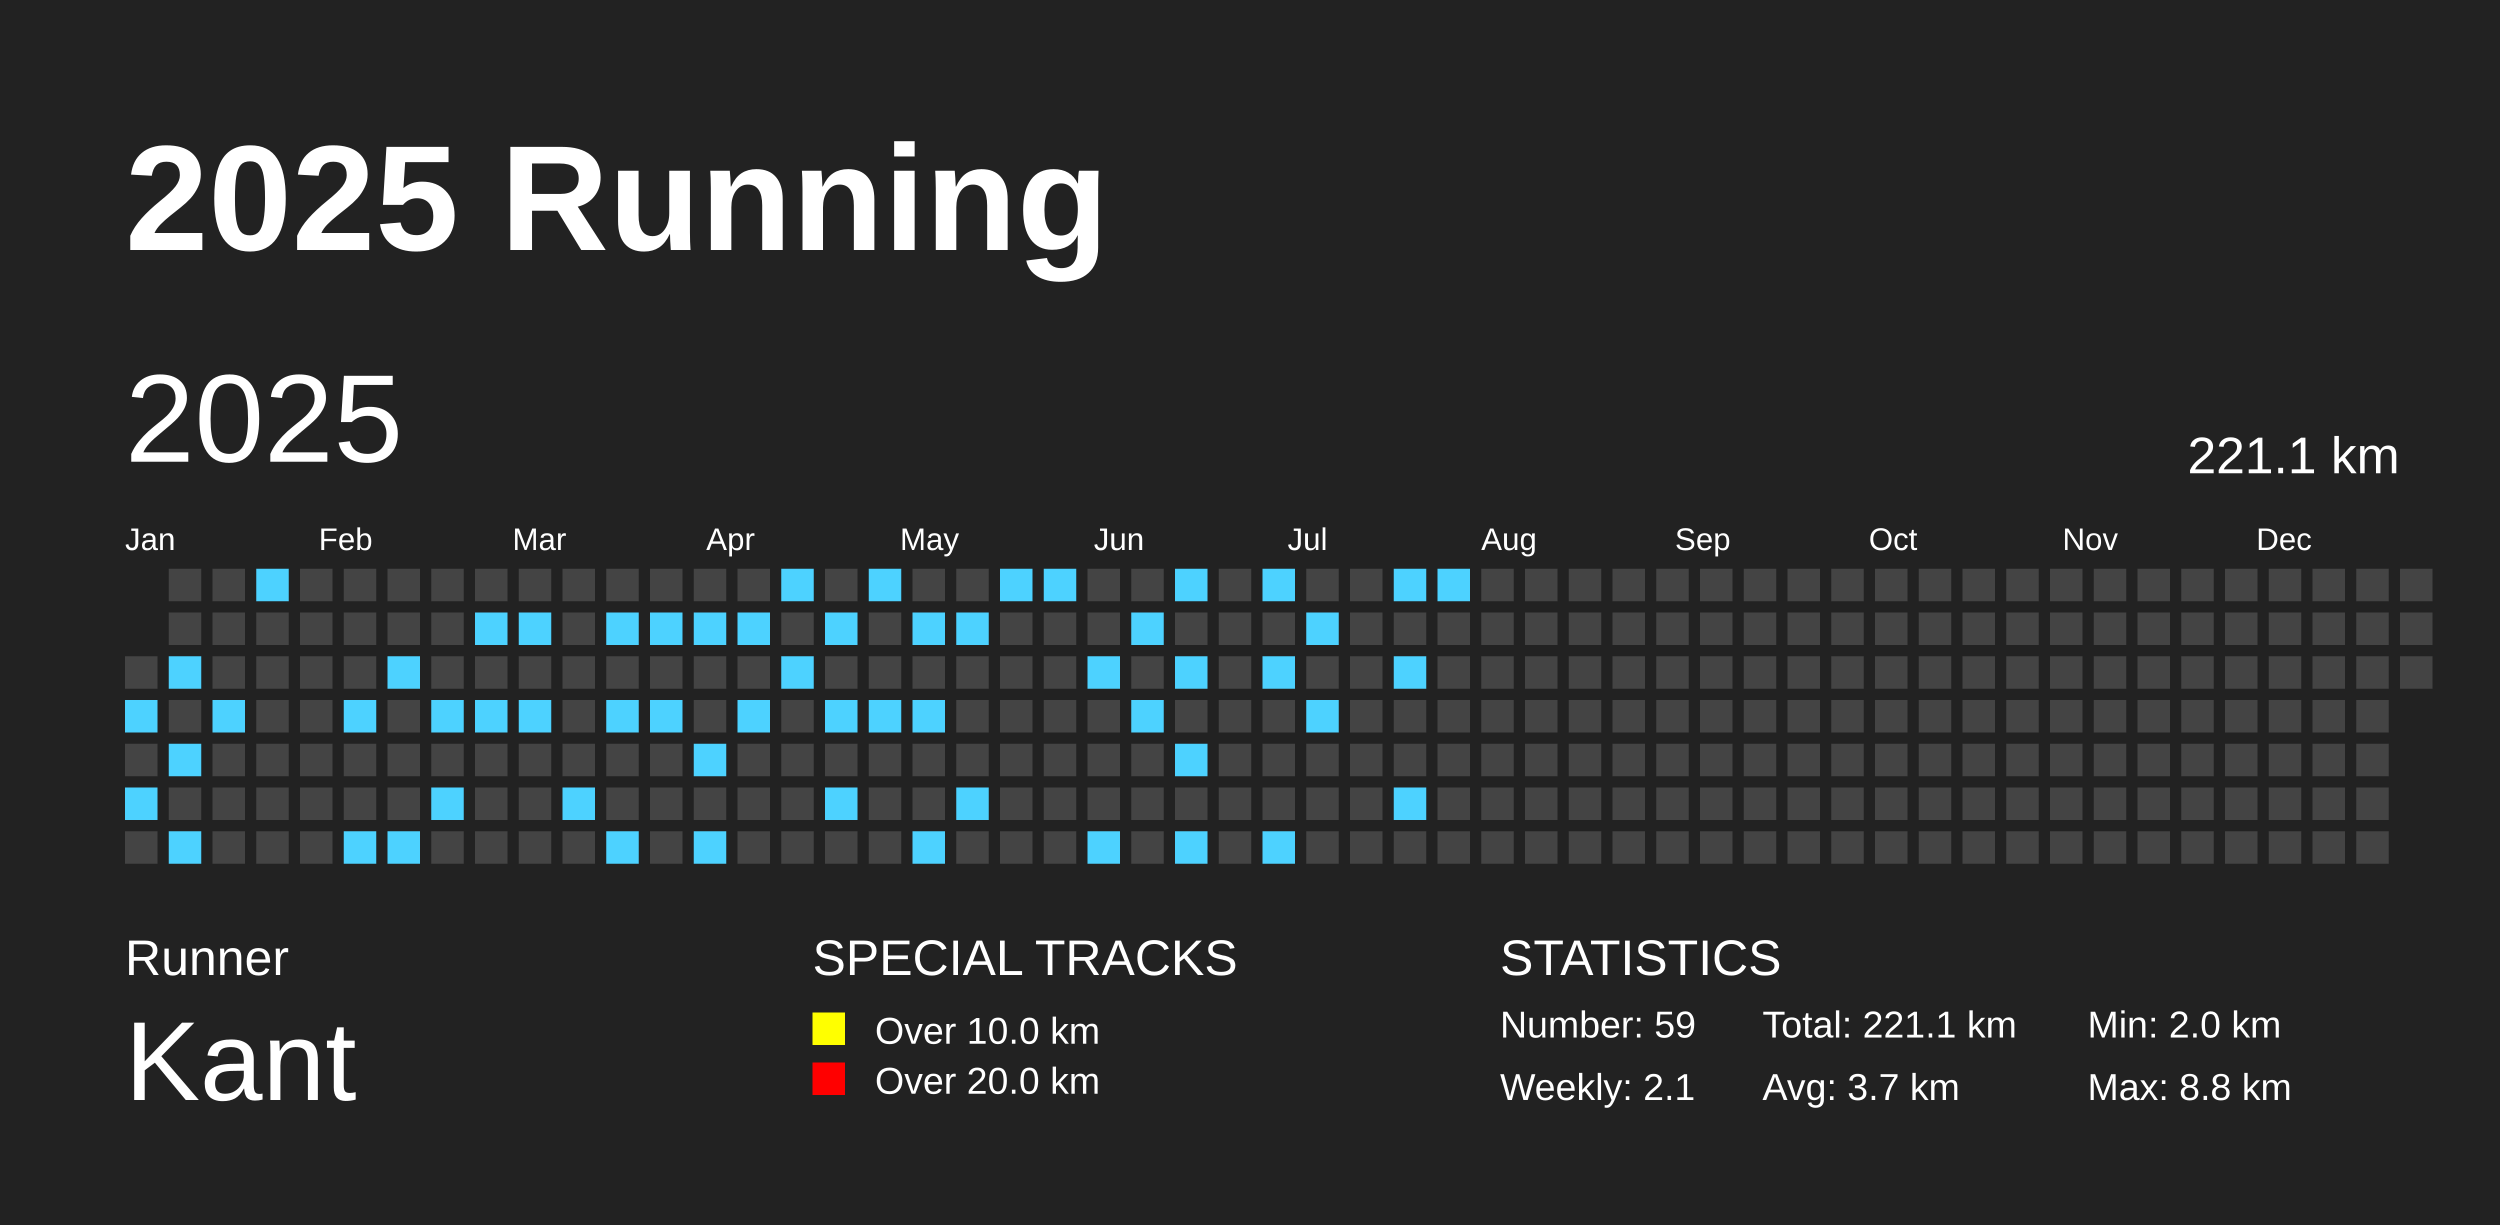
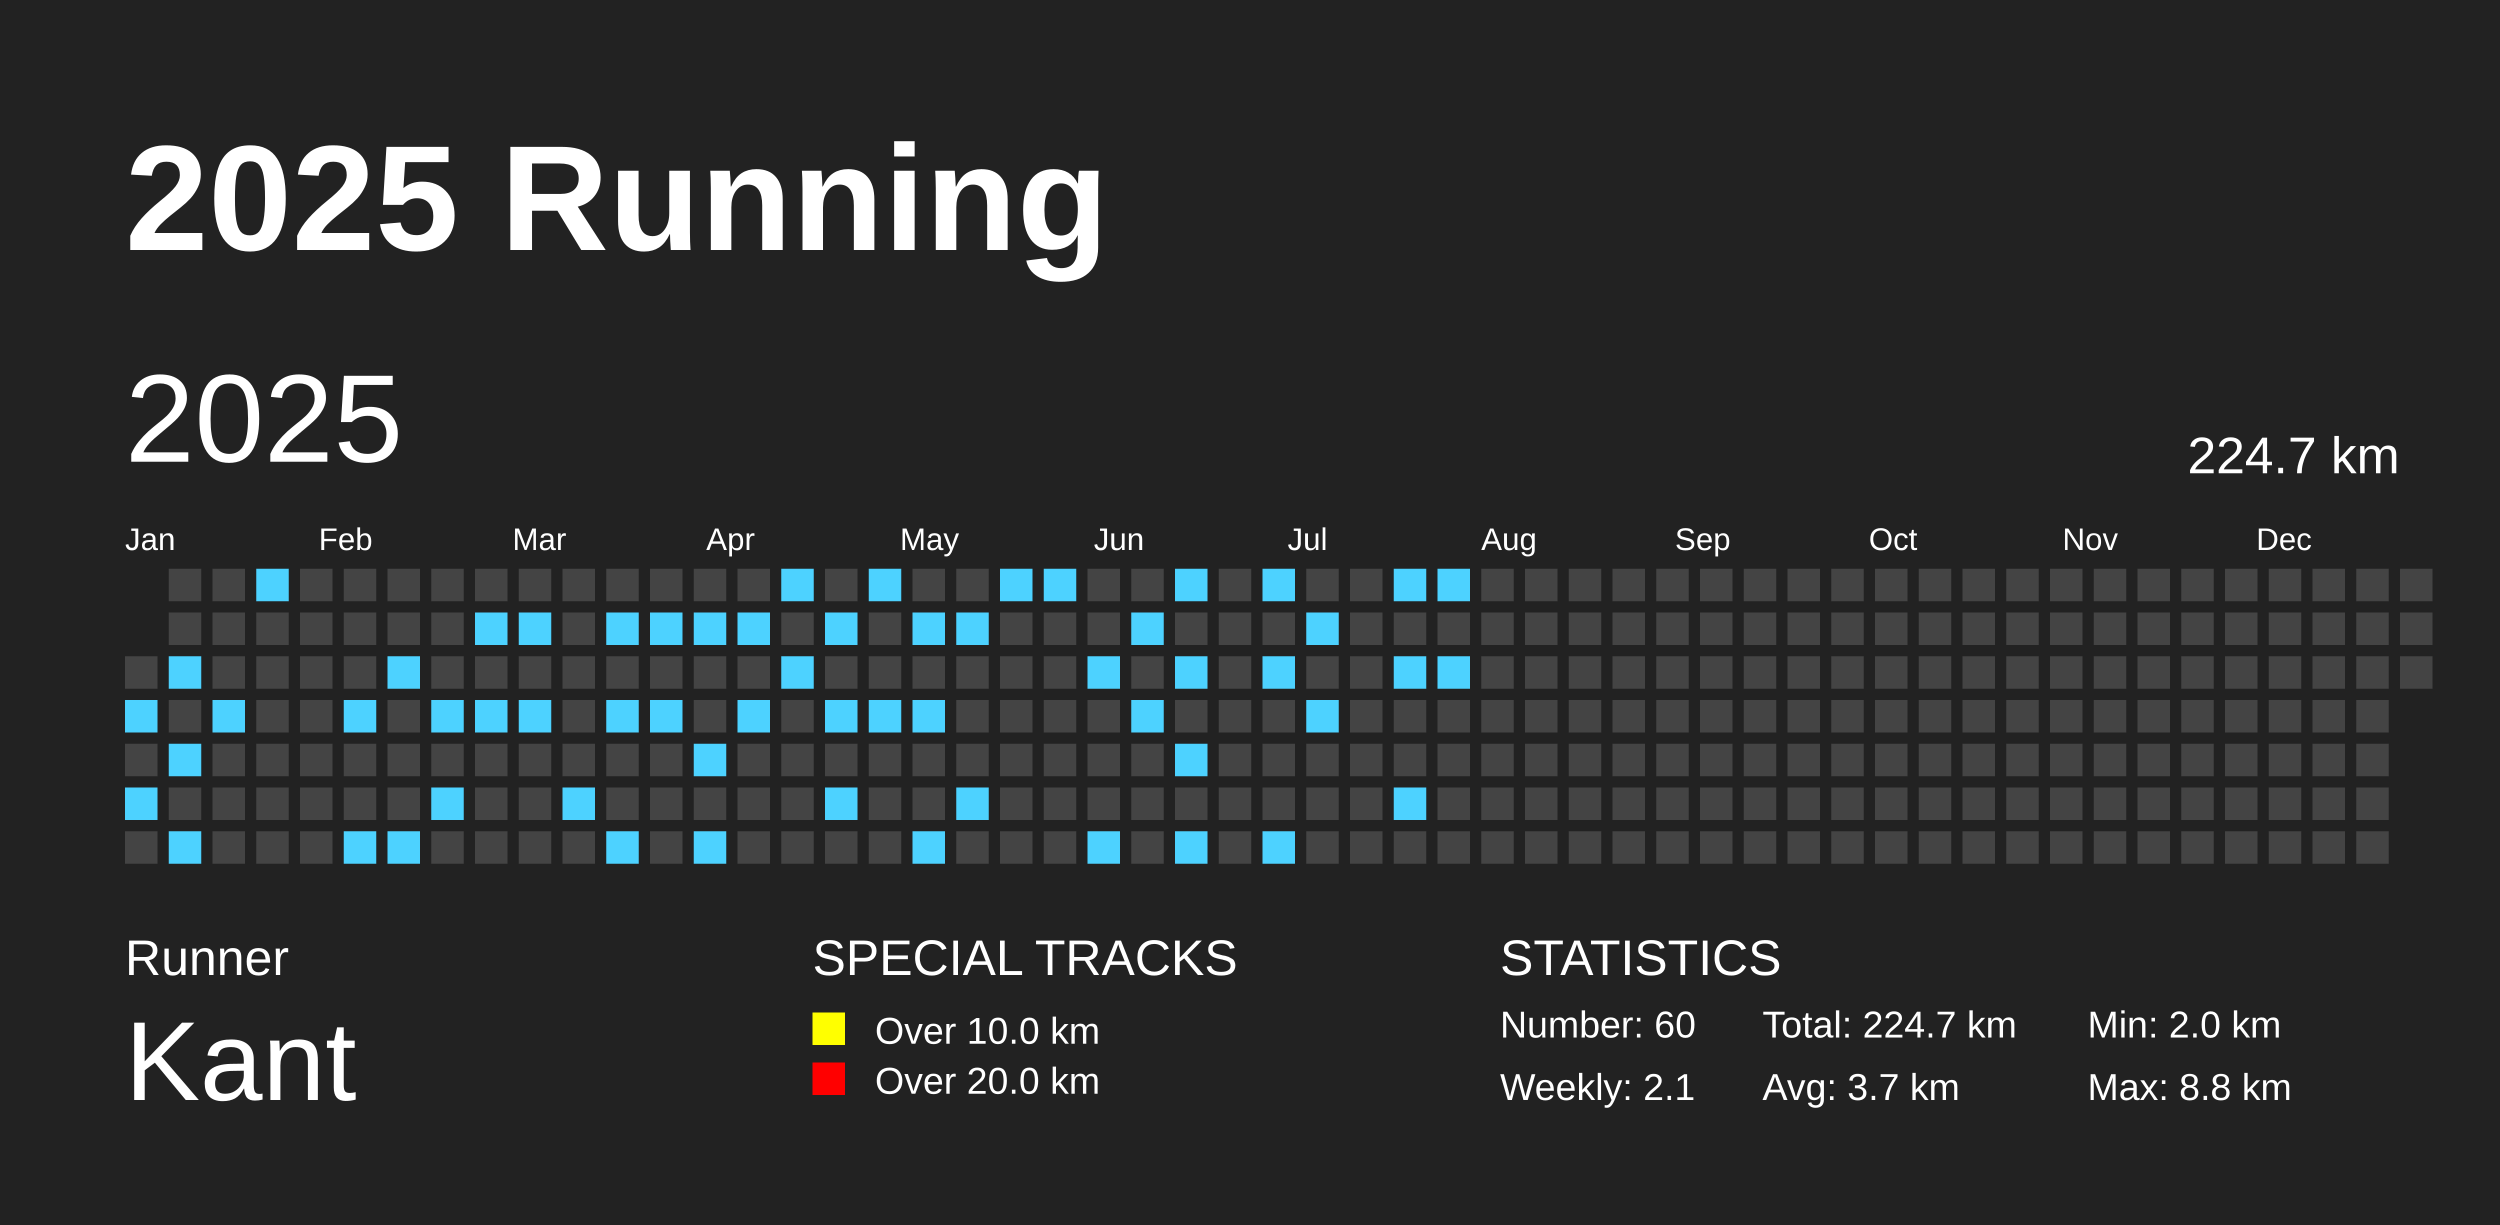
<svg xmlns="http://www.w3.org/2000/svg" baseProfile="full" height="98mm" version="1.1" viewBox="0,0,200,98" width="200mm">
  <defs />
  <rect fill="#222222" height="98" width="200" x="0" y="0" />
  <text fill="#FFFFFF" style="font-size:12px; font-family:Arial; font-weight:bold;" x="10" y="20">2025 Running</text>
  <text fill="#FFFFFF" style="font-size:4px; font-family:Arial" x="10" y="78">Runner</text>
  <text fill="#FFFFFF" style="font-size:9px; font-family:Arial" x="10" y="88">Kant</text>
  <text fill="#FFFFFF" style="font-size:4px; font-family:Arial" x="65" y="78">SPECIAL TRACKS</text>
  <rect fill="yellow" height="2.6" width="2.6" x="65" y="81" />
  <text fill="#FFFFFF" style="font-size:3px; font-family:Arial" x="70" y="83.5">Over 10.0 km</text>
  <rect fill="red" height="2.6" width="2.6" x="65" y="85" />
  <text fill="#FFFFFF" style="font-size:3px; font-family:Arial" x="70" y="87.5">Over 20.0 km</text>
  <text fill="#FFFFFF" style="font-size:4px; font-family:Arial" x="120" y="78">STATISTICS</text>
-   <text fill="#FFFFFF" style="font-size:3px; font-family:Arial" x="120" y="83">Number: 59</text>
+   <text fill="#FFFFFF" style="font-size:3px; font-family:Arial" x="120" y="83">Number: 60</text>
  <text fill="#FFFFFF" style="font-size:3px; font-family:Arial" x="120" y="88">Weekly: 2.1</text>
-   <text fill="#FFFFFF" style="font-size:3px; font-family:Arial" x="141" y="83">Total: 221.1 km</text>
+   <text fill="#FFFFFF" style="font-size:3px; font-family:Arial" x="141" y="83">Total: 224.7 km</text>
  <text fill="#FFFFFF" style="font-size:3px; font-family:Arial" x="141" y="88">Avg: 3.7 km</text>
  <text fill="#FFFFFF" style="font-size:3px; font-family:Arial" x="167" y="83">Min: 2.0 km</text>
  <text fill="#FFFFFF" style="font-size:3px; font-family:Arial" x="167" y="88">Max: 8.8 km</text>
  <text dominant-baseline="hanging" fill="#FFFFFF" style="font-size:10.0px; font-family:Arial;" x="10" y="30">2025</text>
-   <text dominant-baseline="hanging" fill="#FFFFFF" style="font-size:4.125px; font-family:Arial;" x="175" y="35">221.1 km</text>
+   <text dominant-baseline="hanging" fill="#FFFFFF" style="font-size:4.125px; font-family:Arial;" x="175" y="35">224.7 km</text>
  <text fill="#FFFFFF" style="font-size:2.5px; font-family:Arial" x="10.0" y="44">Jan</text>
  <text fill="#FFFFFF" style="font-size:2.5px; font-family:Arial" x="25.5" y="44">Feb</text>
  <text fill="#FFFFFF" style="font-size:2.5px; font-family:Arial" x="41.0" y="44">Mar</text>
  <text fill="#FFFFFF" style="font-size:2.5px; font-family:Arial" x="56.5" y="44">Apr</text>
  <text fill="#FFFFFF" style="font-size:2.5px; font-family:Arial" x="72.0" y="44">May</text>
  <text fill="#FFFFFF" style="font-size:2.5px; font-family:Arial" x="87.5" y="44">Jun</text>
  <text fill="#FFFFFF" style="font-size:2.5px; font-family:Arial" x="103.0" y="44">Jul</text>
  <text fill="#FFFFFF" style="font-size:2.5px; font-family:Arial" x="118.5" y="44">Aug</text>
  <text fill="#FFFFFF" style="font-size:2.5px; font-family:Arial" x="134.0" y="44">Sep</text>
  <text fill="#FFFFFF" style="font-size:2.5px; font-family:Arial" x="149.5" y="44">Oct</text>
  <text fill="#FFFFFF" style="font-size:2.5px; font-family:Arial" x="165.0" y="44">Nov</text>
  <text fill="#FFFFFF" style="font-size:2.5px; font-family:Arial" x="180.5" y="44">Dec</text>
  <rect fill="#444444" height="2.6" width="2.6" x="10.0" y="52.5" />
  <rect fill="#4DD2FF" height="2.6" width="2.6" x="10.0" y="56.0" />
  <rect fill="#444444" height="2.6" width="2.6" x="10.0" y="59.5" />
  <rect fill="#4DD2FF" height="2.6" width="2.6" x="10.0" y="63.0" />
  <rect fill="#444444" height="2.6" width="2.6" x="10.0" y="66.5" />
  <rect fill="#444444" height="2.6" width="2.6" x="13.5" y="45.5" />
  <rect fill="#444444" height="2.6" width="2.6" x="13.5" y="49.0" />
  <rect fill="#4DD2FF" height="2.6" width="2.6" x="13.5" y="52.5" />
  <rect fill="#444444" height="2.6" width="2.6" x="13.5" y="56.0" />
  <rect fill="#4DD2FF" height="2.6" width="2.6" x="13.5" y="59.5" />
  <rect fill="#444444" height="2.6" width="2.6" x="13.5" y="63.0" />
  <rect fill="#4DD2FF" height="2.6" width="2.6" x="13.5" y="66.5" />
  <rect fill="#444444" height="2.6" width="2.6" x="17.0" y="45.5" />
  <rect fill="#444444" height="2.6" width="2.6" x="17.0" y="49.0" />
  <rect fill="#444444" height="2.6" width="2.6" x="17.0" y="52.5" />
  <rect fill="#4DD2FF" height="2.6" width="2.6" x="17.0" y="56.0" />
  <rect fill="#444444" height="2.6" width="2.6" x="17.0" y="59.5" />
  <rect fill="#444444" height="2.6" width="2.6" x="17.0" y="63.0" />
  <rect fill="#444444" height="2.6" width="2.6" x="17.0" y="66.5" />
  <rect fill="#4DD2FF" height="2.6" width="2.6" x="20.5" y="45.5" />
  <rect fill="#444444" height="2.6" width="2.6" x="20.5" y="49.0" />
  <rect fill="#444444" height="2.6" width="2.6" x="20.5" y="52.5" />
  <rect fill="#444444" height="2.6" width="2.6" x="20.5" y="56.0" />
  <rect fill="#444444" height="2.6" width="2.6" x="20.5" y="59.5" />
  <rect fill="#444444" height="2.6" width="2.6" x="20.5" y="63.0" />
  <rect fill="#444444" height="2.6" width="2.6" x="20.5" y="66.5" />
  <rect fill="#444444" height="2.6" width="2.6" x="24.0" y="45.5" />
  <rect fill="#444444" height="2.6" width="2.6" x="24.0" y="49.0" />
  <rect fill="#444444" height="2.6" width="2.6" x="24.0" y="52.5" />
  <rect fill="#444444" height="2.6" width="2.6" x="24.0" y="56.0" />
  <rect fill="#444444" height="2.6" width="2.6" x="24.0" y="59.5" />
  <rect fill="#444444" height="2.6" width="2.6" x="24.0" y="63.0" />
  <rect fill="#444444" height="2.6" width="2.6" x="24.0" y="66.5" />
  <rect fill="#444444" height="2.6" width="2.6" x="27.5" y="45.5" />
  <rect fill="#444444" height="2.6" width="2.6" x="27.5" y="49.0" />
  <rect fill="#444444" height="2.6" width="2.6" x="27.5" y="52.5" />
  <rect fill="#4DD2FF" height="2.6" width="2.6" x="27.5" y="56.0" />
  <rect fill="#444444" height="2.6" width="2.6" x="27.5" y="59.5" />
  <rect fill="#444444" height="2.6" width="2.6" x="27.5" y="63.0" />
  <rect fill="#4DD2FF" height="2.6" width="2.6" x="27.5" y="66.5" />
  <rect fill="#444444" height="2.6" width="2.6" x="31.0" y="45.5" />
  <rect fill="#444444" height="2.6" width="2.6" x="31.0" y="49.0" />
  <rect fill="#4DD2FF" height="2.6" width="2.6" x="31.0" y="52.5" />
  <rect fill="#444444" height="2.6" width="2.6" x="31.0" y="56.0" />
  <rect fill="#444444" height="2.6" width="2.6" x="31.0" y="59.5" />
  <rect fill="#444444" height="2.6" width="2.6" x="31.0" y="63.0" />
  <rect fill="#4DD2FF" height="2.6" width="2.6" x="31.0" y="66.5" />
  <rect fill="#444444" height="2.6" width="2.6" x="34.5" y="45.5" />
  <rect fill="#444444" height="2.6" width="2.6" x="34.5" y="49.0" />
  <rect fill="#444444" height="2.6" width="2.6" x="34.5" y="52.5" />
  <rect fill="#4DD2FF" height="2.6" width="2.6" x="34.5" y="56.0" />
  <rect fill="#444444" height="2.6" width="2.6" x="34.5" y="59.5" />
  <rect fill="#4DD2FF" height="2.6" width="2.6" x="34.5" y="63.0" />
  <rect fill="#444444" height="2.6" width="2.6" x="34.5" y="66.5" />
  <rect fill="#444444" height="2.6" width="2.6" x="38.0" y="45.5" />
  <rect fill="#4DD2FF" height="2.6" width="2.6" x="38.0" y="49.0" />
  <rect fill="#444444" height="2.6" width="2.6" x="38.0" y="52.5" />
  <rect fill="#4DD2FF" height="2.6" width="2.6" x="38.0" y="56.0" />
  <rect fill="#444444" height="2.6" width="2.6" x="38.0" y="59.5" />
  <rect fill="#444444" height="2.6" width="2.6" x="38.0" y="63.0" />
  <rect fill="#444444" height="2.6" width="2.6" x="38.0" y="66.5" />
  <rect fill="#444444" height="2.6" width="2.6" x="41.5" y="45.5" />
  <rect fill="#4DD2FF" height="2.6" width="2.6" x="41.5" y="49.0" />
  <rect fill="#444444" height="2.6" width="2.6" x="41.5" y="52.5" />
  <rect fill="#4DD2FF" height="2.6" width="2.6" x="41.5" y="56.0" />
  <rect fill="#444444" height="2.6" width="2.6" x="41.5" y="59.5" />
  <rect fill="#444444" height="2.6" width="2.6" x="41.5" y="63.0" />
  <rect fill="#444444" height="2.6" width="2.6" x="41.5" y="66.5" />
  <rect fill="#444444" height="2.6" width="2.6" x="45.0" y="45.5" />
  <rect fill="#444444" height="2.6" width="2.6" x="45.0" y="49.0" />
  <rect fill="#444444" height="2.6" width="2.6" x="45.0" y="52.5" />
  <rect fill="#444444" height="2.6" width="2.6" x="45.0" y="56.0" />
  <rect fill="#444444" height="2.6" width="2.6" x="45.0" y="59.5" />
  <rect fill="#4DD2FF" height="2.6" width="2.6" x="45.0" y="63.0" />
  <rect fill="#444444" height="2.6" width="2.6" x="45.0" y="66.5" />
  <rect fill="#444444" height="2.6" width="2.6" x="48.5" y="45.5" />
  <rect fill="#4DD2FF" height="2.6" width="2.6" x="48.5" y="49.0" />
  <rect fill="#444444" height="2.6" width="2.6" x="48.5" y="52.5" />
  <rect fill="#4DD2FF" height="2.6" width="2.6" x="48.5" y="56.0" />
  <rect fill="#444444" height="2.6" width="2.6" x="48.5" y="59.5" />
  <rect fill="#444444" height="2.6" width="2.6" x="48.5" y="63.0" />
  <rect fill="#4DD2FF" height="2.6" width="2.6" x="48.5" y="66.5" />
  <rect fill="#444444" height="2.6" width="2.6" x="52.0" y="45.5" />
  <rect fill="#4DD2FF" height="2.6" width="2.6" x="52.0" y="49.0" />
  <rect fill="#444444" height="2.6" width="2.6" x="52.0" y="52.5" />
  <rect fill="#4DD2FF" height="2.6" width="2.6" x="52.0" y="56.0" />
  <rect fill="#444444" height="2.6" width="2.6" x="52.0" y="59.5" />
  <rect fill="#444444" height="2.6" width="2.6" x="52.0" y="63.0" />
  <rect fill="#444444" height="2.6" width="2.6" x="52.0" y="66.5" />
  <rect fill="#444444" height="2.6" width="2.6" x="55.5" y="45.5" />
  <rect fill="#4DD2FF" height="2.6" width="2.6" x="55.5" y="49.0" />
  <rect fill="#444444" height="2.6" width="2.6" x="55.5" y="52.5" />
  <rect fill="#444444" height="2.6" width="2.6" x="55.5" y="56.0" />
  <rect fill="#4DD2FF" height="2.6" width="2.6" x="55.5" y="59.5" />
  <rect fill="#444444" height="2.6" width="2.6" x="55.5" y="63.0" />
  <rect fill="#4DD2FF" height="2.6" width="2.6" x="55.5" y="66.5" />
  <rect fill="#444444" height="2.6" width="2.6" x="59.0" y="45.5" />
  <rect fill="#4DD2FF" height="2.6" width="2.6" x="59.0" y="49.0" />
  <rect fill="#444444" height="2.6" width="2.6" x="59.0" y="52.5" />
  <rect fill="#4DD2FF" height="2.6" width="2.6" x="59.0" y="56.0" />
  <rect fill="#444444" height="2.6" width="2.6" x="59.0" y="59.5" />
  <rect fill="#444444" height="2.6" width="2.6" x="59.0" y="63.0" />
  <rect fill="#444444" height="2.6" width="2.6" x="59.0" y="66.5" />
  <rect fill="#4DD2FF" height="2.6" width="2.6" x="62.5" y="45.5" />
  <rect fill="#444444" height="2.6" width="2.6" x="62.5" y="49.0" />
  <rect fill="#4DD2FF" height="2.6" width="2.6" x="62.5" y="52.5" />
  <rect fill="#444444" height="2.6" width="2.6" x="62.5" y="56.0" />
  <rect fill="#444444" height="2.6" width="2.6" x="62.5" y="59.5" />
  <rect fill="#444444" height="2.6" width="2.6" x="62.5" y="63.0" />
  <rect fill="#444444" height="2.6" width="2.6" x="62.5" y="66.5" />
  <rect fill="#444444" height="2.6" width="2.6" x="66.0" y="45.5" />
  <rect fill="#4DD2FF" height="2.6" width="2.6" x="66.0" y="49.0" />
  <rect fill="#444444" height="2.6" width="2.6" x="66.0" y="52.5" />
  <rect fill="#4DD2FF" height="2.6" width="2.6" x="66.0" y="56.0" />
  <rect fill="#444444" height="2.6" width="2.6" x="66.0" y="59.5" />
  <rect fill="#4DD2FF" height="2.6" width="2.6" x="66.0" y="63.0" />
  <rect fill="#444444" height="2.6" width="2.6" x="66.0" y="66.5" />
  <rect fill="#4DD2FF" height="2.6" width="2.6" x="69.5" y="45.5" />
  <rect fill="#444444" height="2.6" width="2.6" x="69.5" y="49.0" />
  <rect fill="#444444" height="2.6" width="2.6" x="69.5" y="52.5" />
  <rect fill="#4DD2FF" height="2.6" width="2.6" x="69.5" y="56.0" />
  <rect fill="#444444" height="2.6" width="2.6" x="69.5" y="59.5" />
  <rect fill="#444444" height="2.6" width="2.6" x="69.5" y="63.0" />
  <rect fill="#444444" height="2.6" width="2.6" x="69.5" y="66.5" />
  <rect fill="#444444" height="2.6" width="2.6" x="73.0" y="45.5" />
  <rect fill="#4DD2FF" height="2.6" width="2.6" x="73.0" y="49.0" />
  <rect fill="#444444" height="2.6" width="2.6" x="73.0" y="52.5" />
  <rect fill="#4DD2FF" height="2.6" width="2.6" x="73.0" y="56.0" />
  <rect fill="#444444" height="2.6" width="2.6" x="73.0" y="59.5" />
  <rect fill="#444444" height="2.6" width="2.6" x="73.0" y="63.0" />
  <rect fill="#4DD2FF" height="2.6" width="2.6" x="73.0" y="66.5" />
  <rect fill="#444444" height="2.6" width="2.6" x="76.5" y="45.5" />
  <rect fill="#4DD2FF" height="2.6" width="2.6" x="76.5" y="49.0" />
  <rect fill="#444444" height="2.6" width="2.6" x="76.5" y="52.5" />
  <rect fill="#444444" height="2.6" width="2.6" x="76.5" y="56.0" />
  <rect fill="#444444" height="2.6" width="2.6" x="76.5" y="59.5" />
  <rect fill="#4DD2FF" height="2.6" width="2.6" x="76.5" y="63.0" />
  <rect fill="#444444" height="2.6" width="2.6" x="76.5" y="66.5" />
  <rect fill="#4DD2FF" height="2.6" width="2.6" x="80.0" y="45.5" />
  <rect fill="#444444" height="2.6" width="2.6" x="80.0" y="49.0" />
  <rect fill="#444444" height="2.6" width="2.6" x="80.0" y="52.5" />
  <rect fill="#444444" height="2.6" width="2.6" x="80.0" y="56.0" />
  <rect fill="#444444" height="2.6" width="2.6" x="80.0" y="59.5" />
  <rect fill="#444444" height="2.6" width="2.6" x="80.0" y="63.0" />
  <rect fill="#444444" height="2.6" width="2.6" x="80.0" y="66.5" />
  <rect fill="#4DD2FF" height="2.6" width="2.6" x="83.5" y="45.5" />
  <rect fill="#444444" height="2.6" width="2.6" x="83.5" y="49.0" />
  <rect fill="#444444" height="2.6" width="2.6" x="83.5" y="52.5" />
  <rect fill="#444444" height="2.6" width="2.6" x="83.5" y="56.0" />
  <rect fill="#444444" height="2.6" width="2.6" x="83.5" y="59.5" />
  <rect fill="#444444" height="2.6" width="2.6" x="83.5" y="63.0" />
  <rect fill="#444444" height="2.6" width="2.6" x="83.5" y="66.5" />
  <rect fill="#444444" height="2.6" width="2.6" x="87.0" y="45.5" />
  <rect fill="#444444" height="2.6" width="2.6" x="87.0" y="49.0" />
  <rect fill="#4DD2FF" height="2.6" width="2.6" x="87.0" y="52.5" />
  <rect fill="#444444" height="2.6" width="2.6" x="87.0" y="56.0" />
  <rect fill="#444444" height="2.6" width="2.6" x="87.0" y="59.5" />
  <rect fill="#444444" height="2.6" width="2.6" x="87.0" y="63.0" />
  <rect fill="#4DD2FF" height="2.6" width="2.6" x="87.0" y="66.5" />
  <rect fill="#444444" height="2.6" width="2.6" x="90.5" y="45.5" />
  <rect fill="#4DD2FF" height="2.6" width="2.6" x="90.5" y="49.0" />
  <rect fill="#444444" height="2.6" width="2.6" x="90.5" y="52.5" />
  <rect fill="#4DD2FF" height="2.6" width="2.6" x="90.5" y="56.0" />
  <rect fill="#444444" height="2.6" width="2.6" x="90.5" y="59.5" />
  <rect fill="#444444" height="2.6" width="2.6" x="90.5" y="63.0" />
  <rect fill="#444444" height="2.6" width="2.6" x="90.5" y="66.5" />
  <rect fill="#4DD2FF" height="2.6" width="2.6" x="94.0" y="45.5" />
  <rect fill="#444444" height="2.6" width="2.6" x="94.0" y="49.0" />
  <rect fill="#4DD2FF" height="2.6" width="2.6" x="94.0" y="52.5" />
  <rect fill="#444444" height="2.6" width="2.6" x="94.0" y="56.0" />
  <rect fill="#4DD2FF" height="2.6" width="2.6" x="94.0" y="59.5" />
  <rect fill="#444444" height="2.6" width="2.6" x="94.0" y="63.0" />
  <rect fill="#4DD2FF" height="2.6" width="2.6" x="94.0" y="66.5" />
  <rect fill="#444444" height="2.6" width="2.6" x="97.5" y="45.5" />
  <rect fill="#444444" height="2.6" width="2.6" x="97.5" y="49.0" />
  <rect fill="#444444" height="2.6" width="2.6" x="97.5" y="52.5" />
  <rect fill="#444444" height="2.6" width="2.6" x="97.5" y="56.0" />
  <rect fill="#444444" height="2.6" width="2.6" x="97.5" y="59.5" />
  <rect fill="#444444" height="2.6" width="2.6" x="97.5" y="63.0" />
  <rect fill="#444444" height="2.6" width="2.6" x="97.5" y="66.5" />
  <rect fill="#4DD2FF" height="2.6" width="2.6" x="101.0" y="45.5" />
  <rect fill="#444444" height="2.6" width="2.6" x="101.0" y="49.0" />
  <rect fill="#4DD2FF" height="2.6" width="2.6" x="101.0" y="52.5" />
  <rect fill="#444444" height="2.6" width="2.6" x="101.0" y="56.0" />
  <rect fill="#444444" height="2.6" width="2.6" x="101.0" y="59.5" />
  <rect fill="#444444" height="2.6" width="2.6" x="101.0" y="63.0" />
  <rect fill="#4DD2FF" height="2.6" width="2.6" x="101.0" y="66.5" />
  <rect fill="#444444" height="2.6" width="2.6" x="104.5" y="45.5" />
  <rect fill="#4DD2FF" height="2.6" width="2.6" x="104.5" y="49.0" />
  <rect fill="#444444" height="2.6" width="2.6" x="104.5" y="52.5" />
  <rect fill="#4DD2FF" height="2.6" width="2.6" x="104.5" y="56.0" />
  <rect fill="#444444" height="2.6" width="2.6" x="104.5" y="59.5" />
  <rect fill="#444444" height="2.6" width="2.6" x="104.5" y="63.0" />
  <rect fill="#444444" height="2.6" width="2.6" x="104.5" y="66.5" />
  <rect fill="#444444" height="2.6" width="2.6" x="108.0" y="45.5" />
  <rect fill="#444444" height="2.6" width="2.6" x="108.0" y="49.0" />
  <rect fill="#444444" height="2.6" width="2.6" x="108.0" y="52.5" />
  <rect fill="#444444" height="2.6" width="2.6" x="108.0" y="56.0" />
  <rect fill="#444444" height="2.6" width="2.6" x="108.0" y="59.5" />
  <rect fill="#444444" height="2.6" width="2.6" x="108.0" y="63.0" />
  <rect fill="#444444" height="2.6" width="2.6" x="108.0" y="66.5" />
  <rect fill="#4DD2FF" height="2.6" width="2.6" x="111.5" y="45.5" />
  <rect fill="#444444" height="2.6" width="2.6" x="111.5" y="49.0" />
  <rect fill="#4DD2FF" height="2.6" width="2.6" x="111.5" y="52.5" />
  <rect fill="#444444" height="2.6" width="2.6" x="111.5" y="56.0" />
  <rect fill="#444444" height="2.6" width="2.6" x="111.5" y="59.5" />
  <rect fill="#4DD2FF" height="2.6" width="2.6" x="111.5" y="63.0" />
  <rect fill="#444444" height="2.6" width="2.6" x="111.5" y="66.5" />
  <rect fill="#4DD2FF" height="2.6" width="2.6" x="115.0" y="45.5" />
  <rect fill="#444444" height="2.6" width="2.6" x="115.0" y="49.0" />
-   <rect fill="#444444" height="2.6" width="2.6" x="115.0" y="52.5" />
+   <rect fill="#4DD2FF" height="2.6" width="2.6" x="115.0" y="52.5" />
  <rect fill="#444444" height="2.6" width="2.6" x="115.0" y="56.0" />
  <rect fill="#444444" height="2.6" width="2.6" x="115.0" y="59.5" />
  <rect fill="#444444" height="2.6" width="2.6" x="115.0" y="63.0" />
  <rect fill="#444444" height="2.6" width="2.6" x="115.0" y="66.5" />
  <rect fill="#444444" height="2.6" width="2.6" x="118.5" y="45.5" />
  <rect fill="#444444" height="2.6" width="2.6" x="118.5" y="49.0" />
  <rect fill="#444444" height="2.6" width="2.6" x="118.5" y="52.5" />
  <rect fill="#444444" height="2.6" width="2.6" x="118.5" y="56.0" />
  <rect fill="#444444" height="2.6" width="2.6" x="118.5" y="59.5" />
  <rect fill="#444444" height="2.6" width="2.6" x="118.5" y="63.0" />
  <rect fill="#444444" height="2.6" width="2.6" x="118.5" y="66.5" />
  <rect fill="#444444" height="2.6" width="2.6" x="122.0" y="45.5" />
  <rect fill="#444444" height="2.6" width="2.6" x="122.0" y="49.0" />
  <rect fill="#444444" height="2.6" width="2.6" x="122.0" y="52.5" />
  <rect fill="#444444" height="2.6" width="2.6" x="122.0" y="56.0" />
  <rect fill="#444444" height="2.6" width="2.6" x="122.0" y="59.5" />
  <rect fill="#444444" height="2.6" width="2.6" x="122.0" y="63.0" />
  <rect fill="#444444" height="2.6" width="2.6" x="122.0" y="66.5" />
  <rect fill="#444444" height="2.6" width="2.6" x="125.5" y="45.5" />
  <rect fill="#444444" height="2.6" width="2.6" x="125.5" y="49.0" />
  <rect fill="#444444" height="2.6" width="2.6" x="125.5" y="52.5" />
  <rect fill="#444444" height="2.6" width="2.6" x="125.5" y="56.0" />
  <rect fill="#444444" height="2.6" width="2.6" x="125.5" y="59.5" />
  <rect fill="#444444" height="2.6" width="2.6" x="125.5" y="63.0" />
  <rect fill="#444444" height="2.6" width="2.6" x="125.5" y="66.5" />
  <rect fill="#444444" height="2.6" width="2.6" x="129.0" y="45.5" />
  <rect fill="#444444" height="2.6" width="2.6" x="129.0" y="49.0" />
  <rect fill="#444444" height="2.6" width="2.6" x="129.0" y="52.5" />
  <rect fill="#444444" height="2.6" width="2.6" x="129.0" y="56.0" />
  <rect fill="#444444" height="2.6" width="2.6" x="129.0" y="59.5" />
  <rect fill="#444444" height="2.6" width="2.6" x="129.0" y="63.0" />
  <rect fill="#444444" height="2.6" width="2.6" x="129.0" y="66.5" />
  <rect fill="#444444" height="2.6" width="2.6" x="132.5" y="45.5" />
  <rect fill="#444444" height="2.6" width="2.6" x="132.5" y="49.0" />
  <rect fill="#444444" height="2.6" width="2.6" x="132.5" y="52.5" />
  <rect fill="#444444" height="2.6" width="2.6" x="132.5" y="56.0" />
  <rect fill="#444444" height="2.6" width="2.6" x="132.5" y="59.5" />
  <rect fill="#444444" height="2.6" width="2.6" x="132.5" y="63.0" />
  <rect fill="#444444" height="2.6" width="2.6" x="132.5" y="66.5" />
  <rect fill="#444444" height="2.6" width="2.6" x="136.0" y="45.5" />
  <rect fill="#444444" height="2.6" width="2.6" x="136.0" y="49.0" />
  <rect fill="#444444" height="2.6" width="2.6" x="136.0" y="52.5" />
  <rect fill="#444444" height="2.6" width="2.6" x="136.0" y="56.0" />
  <rect fill="#444444" height="2.6" width="2.6" x="136.0" y="59.5" />
  <rect fill="#444444" height="2.6" width="2.6" x="136.0" y="63.0" />
  <rect fill="#444444" height="2.6" width="2.6" x="136.0" y="66.5" />
  <rect fill="#444444" height="2.6" width="2.6" x="139.5" y="45.5" />
  <rect fill="#444444" height="2.6" width="2.6" x="139.5" y="49.0" />
  <rect fill="#444444" height="2.6" width="2.6" x="139.5" y="52.5" />
  <rect fill="#444444" height="2.6" width="2.6" x="139.5" y="56.0" />
  <rect fill="#444444" height="2.6" width="2.6" x="139.5" y="59.5" />
  <rect fill="#444444" height="2.6" width="2.6" x="139.5" y="63.0" />
  <rect fill="#444444" height="2.6" width="2.6" x="139.5" y="66.5" />
  <rect fill="#444444" height="2.6" width="2.6" x="143.0" y="45.5" />
  <rect fill="#444444" height="2.6" width="2.6" x="143.0" y="49.0" />
  <rect fill="#444444" height="2.6" width="2.6" x="143.0" y="52.5" />
  <rect fill="#444444" height="2.6" width="2.6" x="143.0" y="56.0" />
  <rect fill="#444444" height="2.6" width="2.6" x="143.0" y="59.5" />
  <rect fill="#444444" height="2.6" width="2.6" x="143.0" y="63.0" />
  <rect fill="#444444" height="2.6" width="2.6" x="143.0" y="66.5" />
  <rect fill="#444444" height="2.6" width="2.6" x="146.5" y="45.5" />
  <rect fill="#444444" height="2.6" width="2.6" x="146.5" y="49.0" />
  <rect fill="#444444" height="2.6" width="2.6" x="146.5" y="52.5" />
  <rect fill="#444444" height="2.6" width="2.6" x="146.5" y="56.0" />
  <rect fill="#444444" height="2.6" width="2.6" x="146.5" y="59.5" />
  <rect fill="#444444" height="2.6" width="2.6" x="146.5" y="63.0" />
  <rect fill="#444444" height="2.6" width="2.6" x="146.5" y="66.5" />
  <rect fill="#444444" height="2.6" width="2.6" x="150.0" y="45.5" />
  <rect fill="#444444" height="2.6" width="2.6" x="150.0" y="49.0" />
  <rect fill="#444444" height="2.6" width="2.6" x="150.0" y="52.5" />
  <rect fill="#444444" height="2.6" width="2.6" x="150.0" y="56.0" />
  <rect fill="#444444" height="2.6" width="2.6" x="150.0" y="59.5" />
  <rect fill="#444444" height="2.6" width="2.6" x="150.0" y="63.0" />
  <rect fill="#444444" height="2.6" width="2.6" x="150.0" y="66.5" />
  <rect fill="#444444" height="2.6" width="2.6" x="153.5" y="45.5" />
  <rect fill="#444444" height="2.6" width="2.6" x="153.5" y="49.0" />
  <rect fill="#444444" height="2.6" width="2.6" x="153.5" y="52.5" />
  <rect fill="#444444" height="2.6" width="2.6" x="153.5" y="56.0" />
  <rect fill="#444444" height="2.6" width="2.6" x="153.5" y="59.5" />
  <rect fill="#444444" height="2.6" width="2.6" x="153.5" y="63.0" />
  <rect fill="#444444" height="2.6" width="2.6" x="153.5" y="66.5" />
  <rect fill="#444444" height="2.6" width="2.6" x="157.0" y="45.5" />
  <rect fill="#444444" height="2.6" width="2.6" x="157.0" y="49.0" />
  <rect fill="#444444" height="2.6" width="2.6" x="157.0" y="52.5" />
  <rect fill="#444444" height="2.6" width="2.6" x="157.0" y="56.0" />
  <rect fill="#444444" height="2.6" width="2.6" x="157.0" y="59.5" />
  <rect fill="#444444" height="2.6" width="2.6" x="157.0" y="63.0" />
  <rect fill="#444444" height="2.6" width="2.6" x="157.0" y="66.5" />
  <rect fill="#444444" height="2.6" width="2.6" x="160.5" y="45.5" />
  <rect fill="#444444" height="2.6" width="2.6" x="160.5" y="49.0" />
  <rect fill="#444444" height="2.6" width="2.6" x="160.5" y="52.5" />
  <rect fill="#444444" height="2.6" width="2.6" x="160.5" y="56.0" />
  <rect fill="#444444" height="2.6" width="2.6" x="160.5" y="59.5" />
  <rect fill="#444444" height="2.6" width="2.6" x="160.5" y="63.0" />
  <rect fill="#444444" height="2.6" width="2.6" x="160.5" y="66.5" />
  <rect fill="#444444" height="2.6" width="2.6" x="164.0" y="45.5" />
  <rect fill="#444444" height="2.6" width="2.6" x="164.0" y="49.0" />
  <rect fill="#444444" height="2.6" width="2.6" x="164.0" y="52.5" />
  <rect fill="#444444" height="2.6" width="2.6" x="164.0" y="56.0" />
  <rect fill="#444444" height="2.6" width="2.6" x="164.0" y="59.5" />
  <rect fill="#444444" height="2.6" width="2.6" x="164.0" y="63.0" />
  <rect fill="#444444" height="2.6" width="2.6" x="164.0" y="66.5" />
  <rect fill="#444444" height="2.6" width="2.6" x="167.5" y="45.5" />
  <rect fill="#444444" height="2.6" width="2.6" x="167.5" y="49.0" />
  <rect fill="#444444" height="2.6" width="2.6" x="167.5" y="52.5" />
  <rect fill="#444444" height="2.6" width="2.6" x="167.5" y="56.0" />
  <rect fill="#444444" height="2.6" width="2.6" x="167.5" y="59.5" />
  <rect fill="#444444" height="2.6" width="2.6" x="167.5" y="63.0" />
  <rect fill="#444444" height="2.6" width="2.6" x="167.5" y="66.5" />
  <rect fill="#444444" height="2.6" width="2.6" x="171.0" y="45.5" />
  <rect fill="#444444" height="2.6" width="2.6" x="171.0" y="49.0" />
  <rect fill="#444444" height="2.6" width="2.6" x="171.0" y="52.5" />
  <rect fill="#444444" height="2.6" width="2.6" x="171.0" y="56.0" />
  <rect fill="#444444" height="2.6" width="2.6" x="171.0" y="59.5" />
  <rect fill="#444444" height="2.6" width="2.6" x="171.0" y="63.0" />
  <rect fill="#444444" height="2.6" width="2.6" x="171.0" y="66.5" />
  <rect fill="#444444" height="2.6" width="2.6" x="174.5" y="45.5" />
  <rect fill="#444444" height="2.6" width="2.6" x="174.5" y="49.0" />
  <rect fill="#444444" height="2.6" width="2.6" x="174.5" y="52.5" />
  <rect fill="#444444" height="2.6" width="2.6" x="174.5" y="56.0" />
  <rect fill="#444444" height="2.6" width="2.6" x="174.5" y="59.5" />
  <rect fill="#444444" height="2.6" width="2.6" x="174.5" y="63.0" />
  <rect fill="#444444" height="2.6" width="2.6" x="174.5" y="66.5" />
  <rect fill="#444444" height="2.6" width="2.6" x="178.0" y="45.5" />
  <rect fill="#444444" height="2.6" width="2.6" x="178.0" y="49.0" />
  <rect fill="#444444" height="2.6" width="2.6" x="178.0" y="52.5" />
  <rect fill="#444444" height="2.6" width="2.6" x="178.0" y="56.0" />
  <rect fill="#444444" height="2.6" width="2.6" x="178.0" y="59.5" />
  <rect fill="#444444" height="2.6" width="2.6" x="178.0" y="63.0" />
  <rect fill="#444444" height="2.6" width="2.6" x="178.0" y="66.5" />
  <rect fill="#444444" height="2.6" width="2.6" x="181.5" y="45.5" />
  <rect fill="#444444" height="2.6" width="2.6" x="181.5" y="49.0" />
  <rect fill="#444444" height="2.6" width="2.6" x="181.5" y="52.5" />
  <rect fill="#444444" height="2.6" width="2.6" x="181.5" y="56.0" />
  <rect fill="#444444" height="2.6" width="2.6" x="181.5" y="59.5" />
  <rect fill="#444444" height="2.6" width="2.6" x="181.5" y="63.0" />
  <rect fill="#444444" height="2.6" width="2.6" x="181.5" y="66.5" />
  <rect fill="#444444" height="2.6" width="2.6" x="185.0" y="45.5" />
  <rect fill="#444444" height="2.6" width="2.6" x="185.0" y="49.0" />
  <rect fill="#444444" height="2.6" width="2.6" x="185.0" y="52.5" />
  <rect fill="#444444" height="2.6" width="2.6" x="185.0" y="56.0" />
  <rect fill="#444444" height="2.6" width="2.6" x="185.0" y="59.5" />
  <rect fill="#444444" height="2.6" width="2.6" x="185.0" y="63.0" />
  <rect fill="#444444" height="2.6" width="2.6" x="185.0" y="66.5" />
  <rect fill="#444444" height="2.6" width="2.6" x="188.5" y="45.5" />
  <rect fill="#444444" height="2.6" width="2.6" x="188.5" y="49.0" />
  <rect fill="#444444" height="2.6" width="2.6" x="188.5" y="52.5" />
  <rect fill="#444444" height="2.6" width="2.6" x="188.5" y="56.0" />
  <rect fill="#444444" height="2.6" width="2.6" x="188.5" y="59.5" />
  <rect fill="#444444" height="2.6" width="2.6" x="188.5" y="63.0" />
  <rect fill="#444444" height="2.6" width="2.6" x="188.5" y="66.5" />
  <rect fill="#444444" height="2.6" width="2.6" x="192.0" y="45.5" />
  <rect fill="#444444" height="2.6" width="2.6" x="192.0" y="49.0" />
  <rect fill="#444444" height="2.6" width="2.6" x="192.0" y="52.5" />
</svg>
